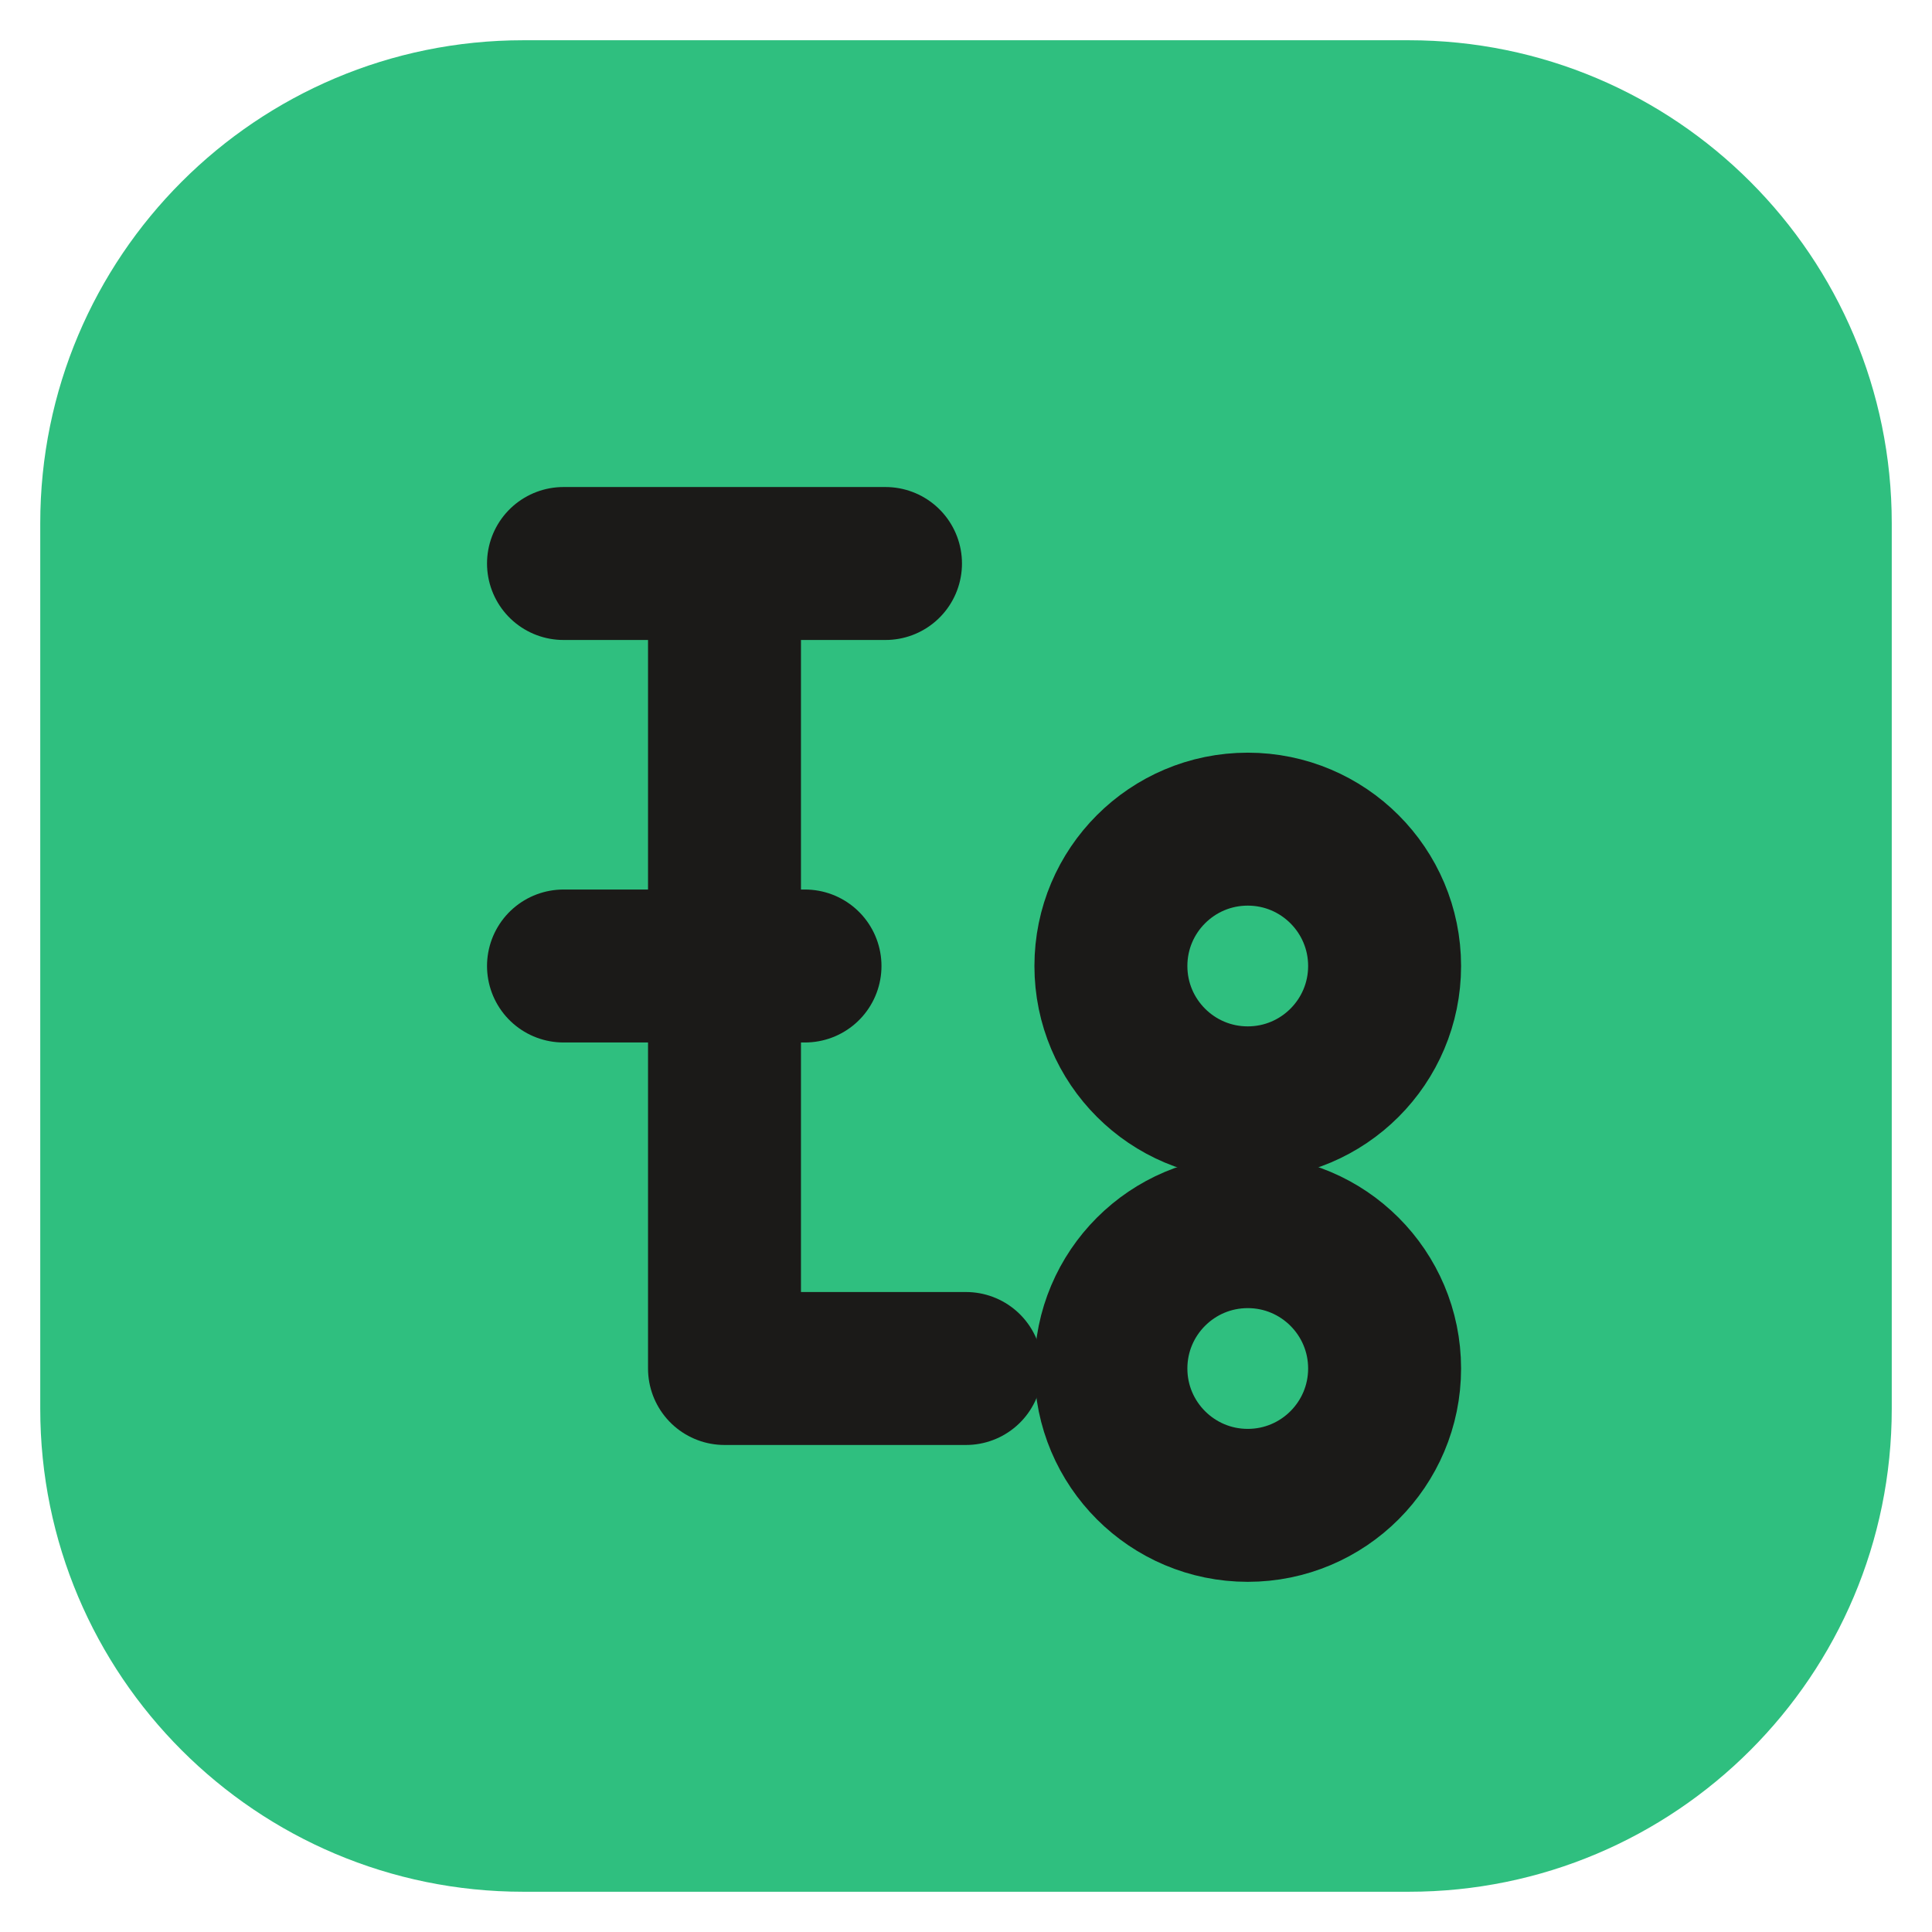
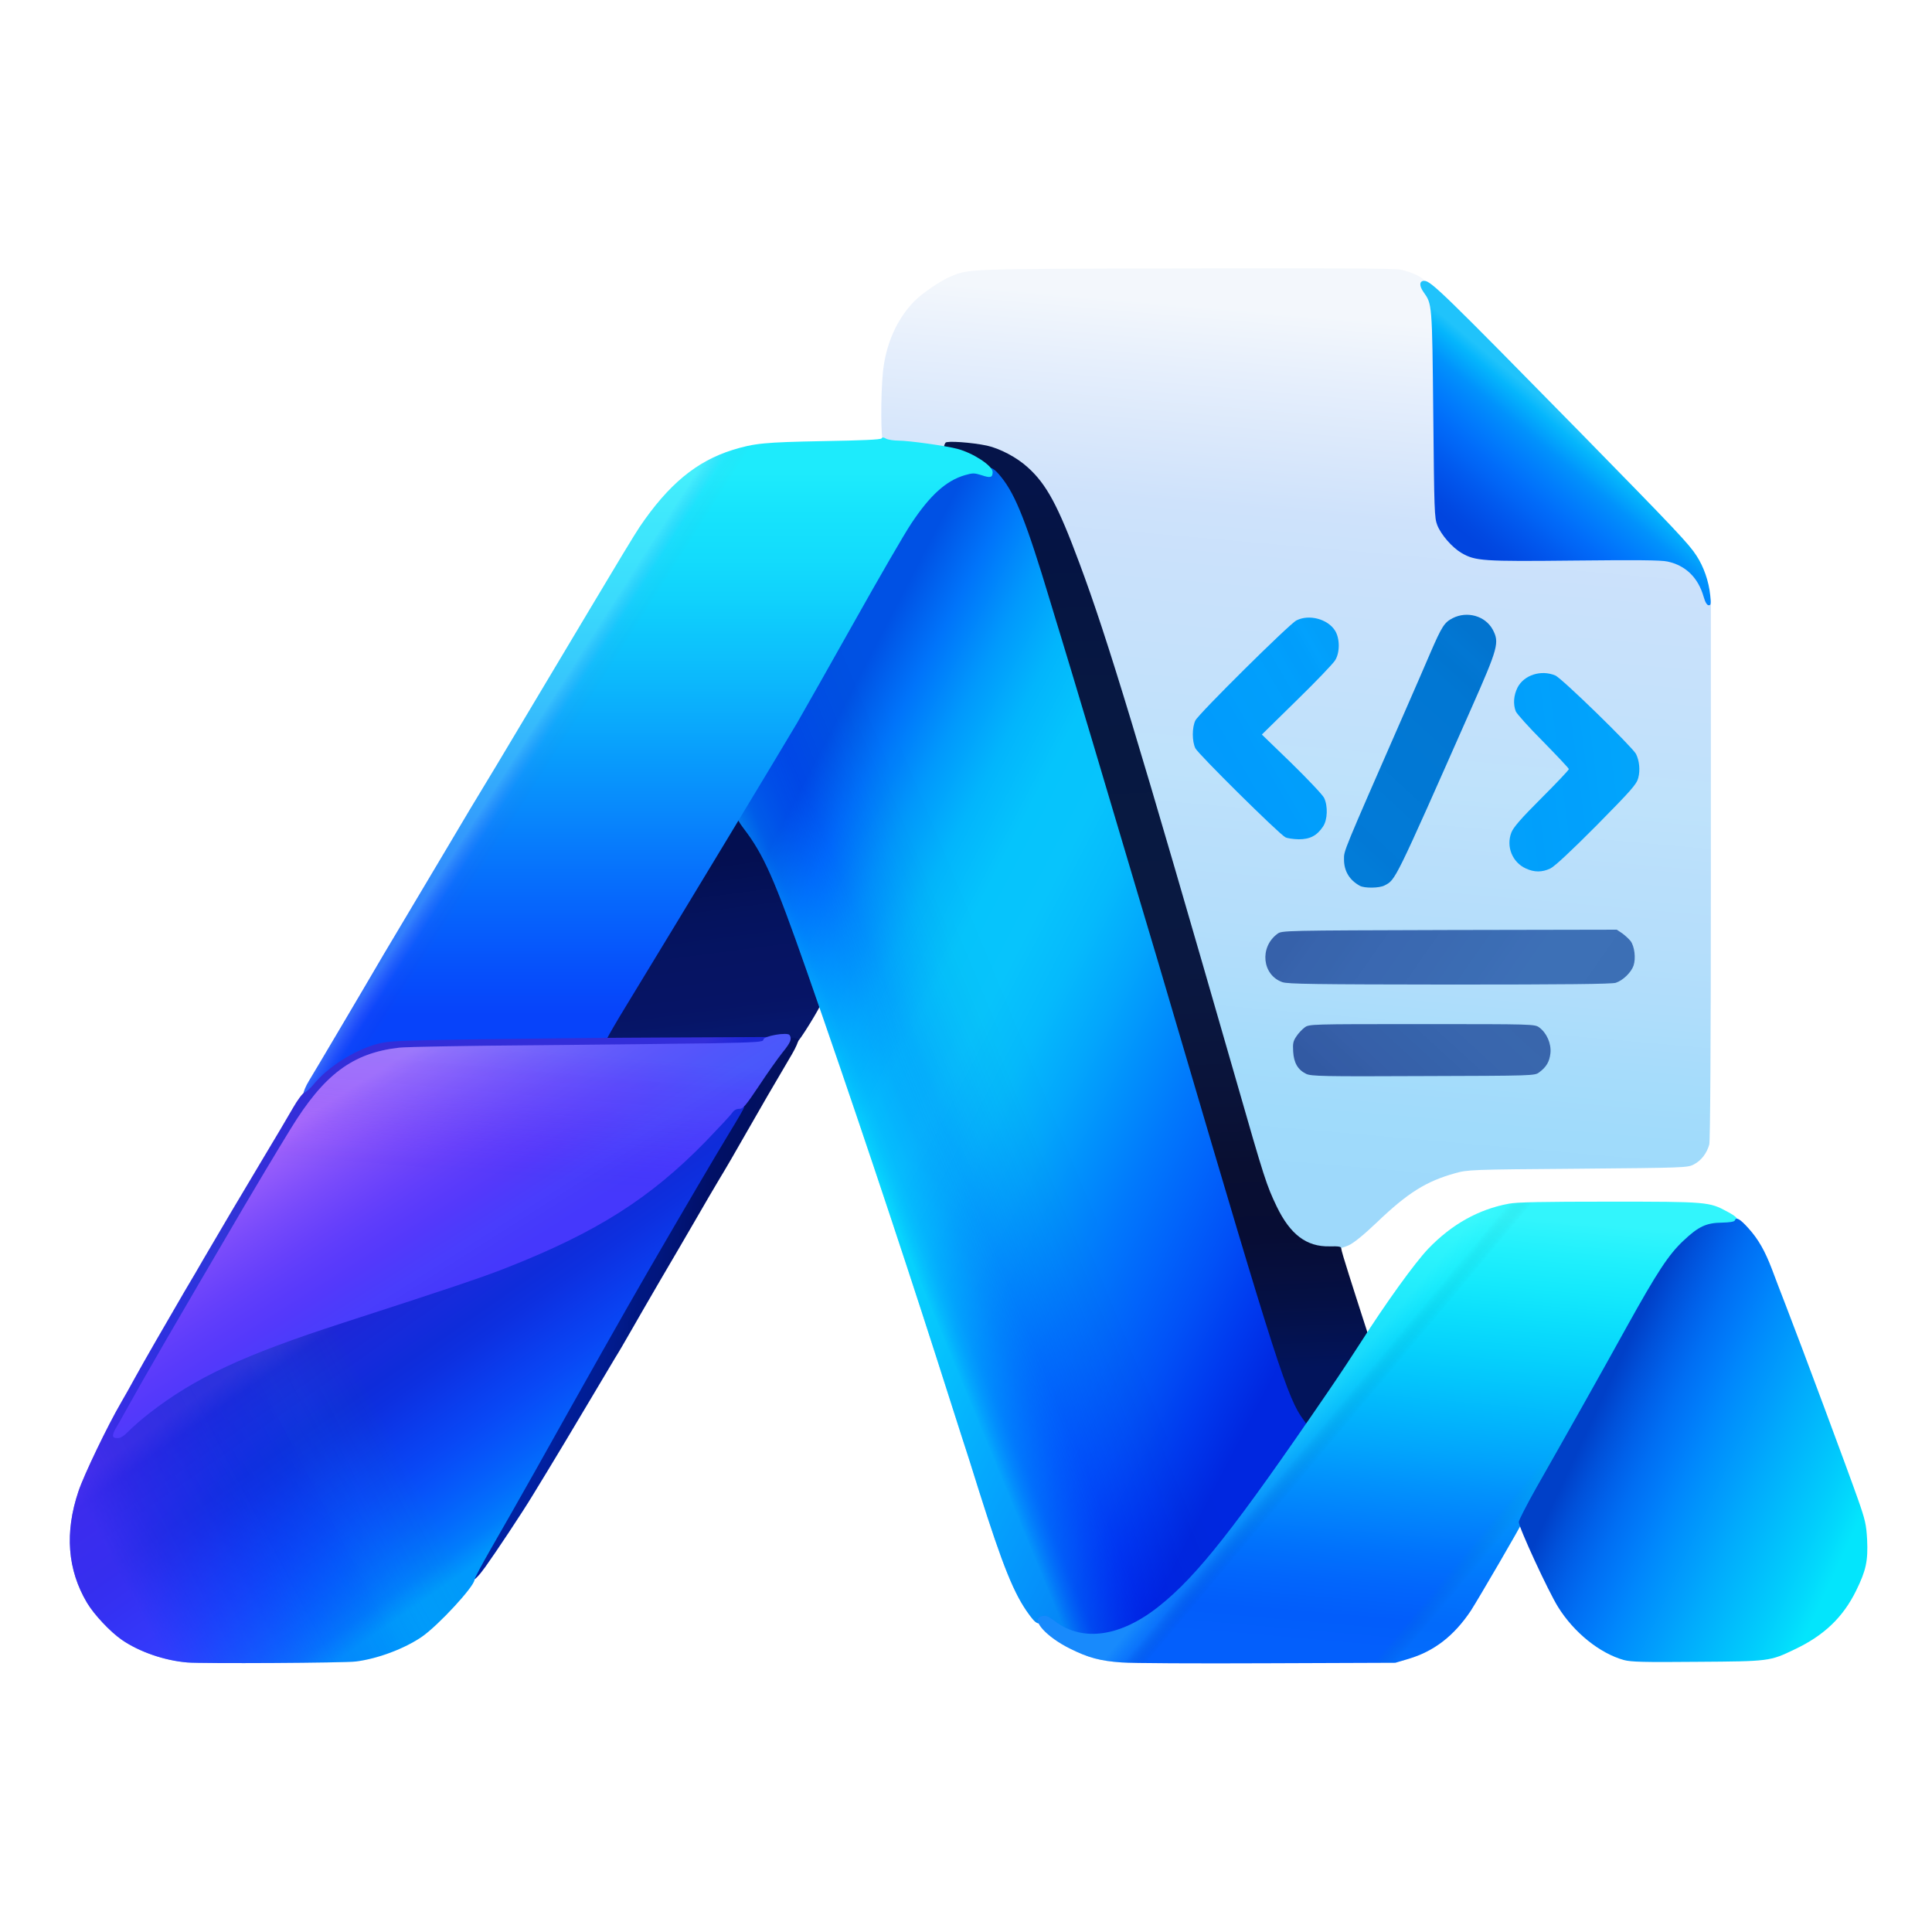
- <svg xmlns="http://www.w3.org/2000/svg" width="1024" height="1024" viewBox="0 0 24 24">
-   <rect x="0.5" y="0.5" width="23" height="23" rx="6" fill="#2fbf7f" />
-   <g fill="none" stroke="#1b1a18" stroke-width="1.9" stroke-linecap="round" stroke-linejoin="round">
-     <path d="M7 7h4M7 12h3M9 7v10h3" />
-     <circle cx="15.5" cy="12" r="1.7" />
-     <circle cx="15.5" cy="17" r="1.7" />
-   </g>
+ <svg xmlns="http://www.w3.org/2000/svg" viewBox="27 42 1197 1197" width="1024" height="1024">
+   <defs>
+     <linearGradient id="g0" gradientUnits="userSpaceOnUse" x1="884.7" y1="220.3" x2="834.5" y2="793.2">
+       <stop offset="0.036" stop-color="#f3f7fc" />
+       <stop offset="0.107" stop-color="#e6effc" />
+       <stop offset="0.179" stop-color="#dae8fb" />
+       <stop offset="0.250" stop-color="#cee2fb" />
+       <stop offset="0.321" stop-color="#c9e1fb" />
+       <stop offset="0.393" stop-color="#c6e1fb" />
+       <stop offset="0.464" stop-color="#c2e1fb" />
+       <stop offset="0.536" stop-color="#bee2fb" />
+       <stop offset="0.607" stop-color="#b9dffb" />
+       <stop offset="0.679" stop-color="#b5defb" />
+       <stop offset="0.750" stop-color="#afddfb" />
+       <stop offset="0.821" stop-color="#a6dcfb" />
+       <stop offset="0.893" stop-color="#a0dbfb" />
+       <stop offset="0.964" stop-color="#9ed9fb" />
+     </linearGradient>
+     <linearGradient id="g1" gradientUnits="userSpaceOnUse" x1="751.5" y1="320" x2="777.4" y2="913.8">
+       <stop offset="0.036" stop-color="#051449" />
+       <stop offset="0.107" stop-color="#051443" />
+       <stop offset="0.179" stop-color="#061642" />
+       <stop offset="0.250" stop-color="#071842" />
+       <stop offset="0.321" stop-color="#071841" />
+       <stop offset="0.393" stop-color="#081941" />
+       <stop offset="0.464" stop-color="#091941" />
+       <stop offset="0.536" stop-color="#0a1841" />
+       <stop offset="0.607" stop-color="#0a163e" />
+       <stop offset="0.679" stop-color="#0a1339" />
+       <stop offset="0.750" stop-color="#090f32" />
+       <stop offset="0.821" stop-color="#070d34" />
+       <stop offset="0.893" stop-color="#051044" />
+       <stop offset="0.964" stop-color="#02145b" />
+     </linearGradient>
+     <linearGradient id="g2" gradientUnits="userSpaceOnUse" x1="466.2" y1="562.3" x2="482.2" y2="683.9">
+       <stop offset="0.036" stop-color="#030f51" />
+       <stop offset="0.107" stop-color="#040f51" />
+       <stop offset="0.179" stop-color="#041054" />
+       <stop offset="0.250" stop-color="#041157" />
+       <stop offset="0.321" stop-color="#05125a" />
+       <stop offset="0.393" stop-color="#05135d" />
+       <stop offset="0.464" stop-color="#05135f" />
+       <stop offset="0.536" stop-color="#051461" />
+       <stop offset="0.607" stop-color="#061462" />
+       <stop offset="0.679" stop-color="#061463" />
+       <stop offset="0.750" stop-color="#061464" />
+       <stop offset="0.821" stop-color="#061465" />
+       <stop offset="0.893" stop-color="#061567" />
+       <stop offset="0.964" stop-color="#06176c" />
+     </linearGradient>
+     <linearGradient id="g3" gradientUnits="userSpaceOnUse" x1="375.8" y1="816.7" x2="485.6" y2="836.1">
+       <stop offset="0.036" stop-color="#0121a1" />
+       <stop offset="0.107" stop-color="#0120a0" />
+       <stop offset="0.179" stop-color="#011d97" />
+       <stop offset="0.250" stop-color="#001d96" />
+       <stop offset="0.321" stop-color="#011c91" />
+       <stop offset="0.393" stop-color="#011a8a" />
+       <stop offset="0.464" stop-color="#001781" />
+       <stop offset="0.536" stop-color="#01167e" />
+       <stop offset="0.607" stop-color="#011476" />
+       <stop offset="0.679" stop-color="#01116e" />
+       <stop offset="0.750" stop-color="#011066" />
+       <stop offset="0.821" stop-color="#011063" />
+       <stop offset="0.893" stop-color="#011061" />
+       <stop offset="0.964" stop-color="#031160" />
+     </linearGradient>
+     <linearGradient id="g4" gradientUnits="userSpaceOnUse" x1="464.9" y1="606.3" x2="874.3" y2="819.4">
+       <stop offset="0.036" stop-color="#0051e4" />
+       <stop offset="0.107" stop-color="#0074fa" />
+       <stop offset="0.179" stop-color="#0199fc" />
+       <stop offset="0.250" stop-color="#02b5fc" />
+       <stop offset="0.321" stop-color="#05c4fc" />
+       <stop offset="0.393" stop-color="#07c4fc" />
+       <stop offset="0.464" stop-color="#05bafc" />
+       <stop offset="0.536" stop-color="#03a7fc" />
+       <stop offset="0.607" stop-color="#0190fc" />
+       <stop offset="0.679" stop-color="#0179fc" />
+       <stop offset="0.750" stop-color="#0165fb" />
+       <stop offset="0.821" stop-color="#0151f7" />
+       <stop offset="0.893" stop-color="#003aef" />
+       <stop offset="0.964" stop-color="#0027e0" />
+     </linearGradient>
+     <linearGradient id="o4" gradientUnits="userSpaceOnUse" x1="772" y1="661.8" x2="553.1" y2="752.5">
+       <stop offset="0.036" stop-color="#ff0000" stop-opacity="0.001" />
+       <stop offset="0.107" stop-color="#ffff00" stop-opacity="0.001" />
+       <stop offset="0.179" stop-color="#ffff00" stop-opacity="0.001" />
+       <stop offset="0.250" stop-color="#00ff00" stop-opacity="0.001" />
+       <stop offset="0.321" stop-color="#000000" stop-opacity="0.001" />
+       <stop offset="0.393" stop-color="#000000" stop-opacity="0.001" />
+       <stop offset="0.464" stop-color="#000000" stop-opacity="0.001" />
+       <stop offset="0.536" stop-color="#000000" stop-opacity="0.007" />
+       <stop offset="0.607" stop-color="#0000bb" stop-opacity="0.031" />
+       <stop offset="0.679" stop-color="#0000e7" stop-opacity="0.069" />
+       <stop offset="0.750" stop-color="#0000f9" stop-opacity="0.114" />
+       <stop offset="0.821" stop-color="#003dff" stop-opacity="0.158" />
+       <stop offset="0.893" stop-color="#008bff" stop-opacity="0.186" />
+       <stop offset="0.964" stop-color="#0af9ff" stop-opacity="0.369" />
+     </linearGradient>
+     <linearGradient id="g5" gradientUnits="userSpaceOnUse" x1="426.9" y1="322" x2="426.9" y2="684">
+       <stop offset="0.036" stop-color="#1debfc" />
+       <stop offset="0.107" stop-color="#16e3fc" />
+       <stop offset="0.179" stop-color="#13dcfc" />
+       <stop offset="0.250" stop-color="#10d2fc" />
+       <stop offset="0.321" stop-color="#0dc5fc" />
+       <stop offset="0.393" stop-color="#0cb8fc" />
+       <stop offset="0.464" stop-color="#0aa9fc" />
+       <stop offset="0.536" stop-color="#0899fc" />
+       <stop offset="0.607" stop-color="#088afc" />
+       <stop offset="0.679" stop-color="#077afc" />
+       <stop offset="0.750" stop-color="#066bfc" />
+       <stop offset="0.821" stop-color="#065dfc" />
+       <stop offset="0.893" stop-color="#064ffb" />
+       <stop offset="0.964" stop-color="#0743fa" />
+     </linearGradient>
+     <linearGradient id="o5" gradientUnits="userSpaceOnUse" x1="368.4" y1="466.4" x2="485.9" y2="541.2">
+       <stop offset="0.036" stop-color="#d7f9fc" stop-opacity="0.216" />
+       <stop offset="0.107" stop-color="#ff8efe" stop-opacity="0.027" />
+       <stop offset="0.179" stop-color="#ff0000" stop-opacity="0.001" />
+       <stop offset="0.250" stop-color="#ff0000" stop-opacity="0.001" />
+       <stop offset="0.321" stop-color="#000000" stop-opacity="0.001" />
+       <stop offset="0.393" stop-color="#000000" stop-opacity="0.001" />
+       <stop offset="0.464" stop-color="#000000" stop-opacity="0.001" />
+       <stop offset="0.536" stop-color="#000000" stop-opacity="0.001" />
+       <stop offset="0.607" stop-color="#000000" stop-opacity="0.001" />
+       <stop offset="0.679" stop-color="#000000" stop-opacity="0.001" />
+       <stop offset="0.750" stop-color="#000000" stop-opacity="0.001" />
+       <stop offset="0.821" stop-color="#00ff00" stop-opacity="0.001" />
+       <stop offset="0.893" stop-color="#00ff00" stop-opacity="0.001" />
+       <stop offset="0.964" stop-color="#00ff00" stop-opacity="0.001" />
+     </linearGradient>
+     <linearGradient id="g6" gradientUnits="userSpaceOnUse" x1="191.8" y1="868.9" x2="305.5" y2="1031.2">
+       <stop offset="0.036" stop-color="#332ed9" />
+       <stop offset="0.107" stop-color="#1d26d7" />
+       <stop offset="0.179" stop-color="#1929d9" />
+       <stop offset="0.250" stop-color="#152bdb" />
+       <stop offset="0.321" stop-color="#0f2cda" />
+       <stop offset="0.393" stop-color="#0d30e0" />
+       <stop offset="0.464" stop-color="#0c37e8" />
+       <stop offset="0.536" stop-color="#0a3fef" />
+       <stop offset="0.607" stop-color="#0947f5" />
+       <stop offset="0.679" stop-color="#0752f9" />
+       <stop offset="0.750" stop-color="#055efb" />
+       <stop offset="0.821" stop-color="#036cfc" />
+       <stop offset="0.893" stop-color="#017dfc" />
+       <stop offset="0.964" stop-color="#0099fc" />
+     </linearGradient>
+     <linearGradient id="o6" gradientUnits="userSpaceOnUse" x1="479.3" y1="823.6" x2="88.4" y2="1027.1">
+       <stop offset="0.036" stop-color="#000000" stop-opacity="0.001" />
+       <stop offset="0.107" stop-color="#000000" stop-opacity="0.001" />
+       <stop offset="0.179" stop-color="#000000" stop-opacity="0.001" />
+       <stop offset="0.250" stop-color="#000000" stop-opacity="0.001" />
+       <stop offset="0.321" stop-color="#000000" stop-opacity="0.001" />
+       <stop offset="0.393" stop-color="#000000" stop-opacity="0.001" />
+       <stop offset="0.464" stop-color="#000000" stop-opacity="0.001" />
+       <stop offset="0.536" stop-color="#00ff00" stop-opacity="0.001" />
+       <stop offset="0.607" stop-color="#00c4db" stop-opacity="0.041" />
+       <stop offset="0.679" stop-color="#005af4" stop-opacity="0.119" />
+       <stop offset="0.750" stop-color="#153efc" stop-opacity="0.182" />
+       <stop offset="0.821" stop-color="#3330ff" stop-opacity="0.261" />
+       <stop offset="0.893" stop-color="#4a2bff" stop-opacity="0.351" />
+       <stop offset="0.964" stop-color="#5530ff" stop-opacity="0.549" />
+     </linearGradient>
+     <linearGradient id="g7" gradientUnits="userSpaceOnUse" x1="923" y1="781.5" x2="897" y2="1078.6">
+       <stop offset="0.036" stop-color="#32f5fc" />
+       <stop offset="0.107" stop-color="#20f0fc" />
+       <stop offset="0.179" stop-color="#14e9fc" />
+       <stop offset="0.250" stop-color="#0bdefc" />
+       <stop offset="0.321" stop-color="#06d2fc" />
+       <stop offset="0.393" stop-color="#03c4fc" />
+       <stop offset="0.464" stop-color="#02b5fc" />
+       <stop offset="0.536" stop-color="#02a5fc" />
+       <stop offset="0.607" stop-color="#0293fc" />
+       <stop offset="0.679" stop-color="#0283fc" />
+       <stop offset="0.750" stop-color="#0173fc" />
+       <stop offset="0.821" stop-color="#0266fc" />
+       <stop offset="0.893" stop-color="#025dfb" />
+       <stop offset="0.964" stop-color="#035ffc" />
+     </linearGradient>
+     <linearGradient id="o7" gradientUnits="userSpaceOnUse" x1="854.6" y1="890.2" x2="970.3" y2="987.3">
+       <stop offset="0.036" stop-color="#51fffc" stop-opacity="0.270" />
+       <stop offset="0.107" stop-color="#3ffffc" stop-opacity="0.126" />
+       <stop offset="0.179" stop-color="#000000" stop-opacity="0.001" />
+       <stop offset="0.250" stop-color="#000000" stop-opacity="0.001" />
+       <stop offset="0.321" stop-color="#000000" stop-opacity="0.001" />
+       <stop offset="0.393" stop-color="#000000" stop-opacity="0.001" />
+       <stop offset="0.464" stop-color="#000000" stop-opacity="0.001" />
+       <stop offset="0.536" stop-color="#000000" stop-opacity="0.001" />
+       <stop offset="0.607" stop-color="#000000" stop-opacity="0.001" />
+       <stop offset="0.679" stop-color="#000000" stop-opacity="0.001" />
+       <stop offset="0.750" stop-color="#000000" stop-opacity="0.001" />
+       <stop offset="0.821" stop-color="#00ff00" stop-opacity="0.001" />
+       <stop offset="0.893" stop-color="#00ff00" stop-opacity="0.001" />
+       <stop offset="0.964" stop-color="#00ffff" stop-opacity="0.083" />
+     </linearGradient>
+     <linearGradient id="g8" gradientUnits="userSpaceOnUse" x1="257.6" y1="701.3" x2="339.5" y2="830">
+       <stop offset="0.036" stop-color="#a869fb" />
+       <stop offset="0.107" stop-color="#985efb" />
+       <stop offset="0.179" stop-color="#8d57fb" />
+       <stop offset="0.250" stop-color="#8250fb" />
+       <stop offset="0.321" stop-color="#784afb" />
+       <stop offset="0.393" stop-color="#6f45fb" />
+       <stop offset="0.464" stop-color="#6740fb" />
+       <stop offset="0.536" stop-color="#5f3dfb" />
+       <stop offset="0.607" stop-color="#593afb" />
+       <stop offset="0.679" stop-color="#5339fb" />
+       <stop offset="0.750" stop-color="#4d3bfb" />
+       <stop offset="0.821" stop-color="#493dfc" />
+       <stop offset="0.893" stop-color="#463afb" />
+       <stop offset="0.964" stop-color="#4538fc" />
+     </linearGradient>
+     <linearGradient id="o8" gradientUnits="userSpaceOnUse" x1="311.3" y1="678.9" x2="290.5" y2="916.9">
+       <stop offset="0.036" stop-color="#53f7f8" stop-opacity="0.146" />
+       <stop offset="0.107" stop-color="#66a7fa" stop-opacity="0.152" />
+       <stop offset="0.179" stop-color="#6e83fa" stop-opacity="0.145" />
+       <stop offset="0.250" stop-color="#6f6dfb" stop-opacity="0.092" />
+       <stop offset="0.321" stop-color="#8447f9" stop-opacity="0.015" />
+       <stop offset="0.393" stop-color="#000000" stop-opacity="0.001" />
+       <stop offset="0.464" stop-color="#000000" stop-opacity="0.001" />
+       <stop offset="0.536" stop-color="#000000" stop-opacity="0.001" />
+       <stop offset="0.607" stop-color="#000000" stop-opacity="0.001" />
+       <stop offset="0.679" stop-color="#000000" stop-opacity="0.001" />
+       <stop offset="0.750" stop-color="#000000" stop-opacity="0.001" />
+       <stop offset="0.821" stop-color="#000000" stop-opacity="0.001" />
+       <stop offset="0.893" stop-color="#000000" stop-opacity="0.001" />
+       <stop offset="0.964" stop-color="#ff0000" stop-opacity="0.001" />
+     </linearGradient>
+     <linearGradient id="g9" gradientUnits="userSpaceOnUse" x1="1005.5" y1="921.9" x2="1178.1" y2="1002.4">
+       <stop offset="0.036" stop-color="#0040c8" />
+       <stop offset="0.107" stop-color="#0051da" />
+       <stop offset="0.179" stop-color="#0060e9" />
+       <stop offset="0.250" stop-color="#006ef3" />
+       <stop offset="0.321" stop-color="#007af9" />
+       <stop offset="0.393" stop-color="#0087fc" />
+       <stop offset="0.464" stop-color="#0093fc" />
+       <stop offset="0.536" stop-color="#019efc" />
+       <stop offset="0.607" stop-color="#01aafc" />
+       <stop offset="0.679" stop-color="#01b5fc" />
+       <stop offset="0.750" stop-color="#01c0fc" />
+       <stop offset="0.821" stop-color="#01cbfc" />
+       <stop offset="0.893" stop-color="#02d7fc" />
+       <stop offset="0.964" stop-color="#03e5fc" />
+     </linearGradient>
+     <linearGradient id="g10" gradientUnits="userSpaceOnUse" x1="998.9" y1="298.3" x2="933" y2="376.8">
+       <stop offset="0.036" stop-color="#20c3fb" />
+       <stop offset="0.107" stop-color="#05b6fc" />
+       <stop offset="0.179" stop-color="#02a4fc" />
+       <stop offset="0.250" stop-color="#0192fc" />
+       <stop offset="0.321" stop-color="#0187fc" />
+       <stop offset="0.393" stop-color="#017dfc" />
+       <stop offset="0.464" stop-color="#0174fb" />
+       <stop offset="0.536" stop-color="#016bf9" />
+       <stop offset="0.607" stop-color="#0164f5" />
+       <stop offset="0.679" stop-color="#015cf0" />
+       <stop offset="0.750" stop-color="#0155ec" />
+       <stop offset="0.821" stop-color="#014fe7" />
+       <stop offset="0.893" stop-color="#0149e2" />
+       <stop offset="0.964" stop-color="#0145df" />
+     </linearGradient>
+     <linearGradient id="g11" gradientUnits="userSpaceOnUse" x1="850.3" y1="582.3" x2="999.2" y2="686.5">
+       <stop offset="0.036" stop-color="#3661aa" />
+       <stop offset="0.107" stop-color="#3864ad" />
+       <stop offset="0.179" stop-color="#3865ad" />
+       <stop offset="0.250" stop-color="#3967b0" />
+       <stop offset="0.321" stop-color="#3a68b1" />
+       <stop offset="0.393" stop-color="#3a69b1" />
+       <stop offset="0.464" stop-color="#3b6ab2" />
+       <stop offset="0.536" stop-color="#3b6cb3" />
+       <stop offset="0.607" stop-color="#3b6db4" />
+       <stop offset="0.679" stop-color="#3d6eb6" />
+       <stop offset="0.750" stop-color="#3d70b6" />
+       <stop offset="0.821" stop-color="#3d70b6" />
+       <stop offset="0.893" stop-color="#3d70b6" />
+       <stop offset="0.964" stop-color="#3c6fb5" />
+     </linearGradient>
+     <linearGradient id="g12" gradientUnits="userSpaceOnUse" x1="961.2" y1="446.7" x2="851" y2="567">
+       <stop offset="0.036" stop-color="#0274cf" />
+       <stop offset="0.107" stop-color="#0277d3" />
+       <stop offset="0.179" stop-color="#0175d0" />
+       <stop offset="0.250" stop-color="#0177d3" />
+       <stop offset="0.321" stop-color="#0177d3" />
+       <stop offset="0.393" stop-color="#0277d3" />
+       <stop offset="0.464" stop-color="#0278d3" />
+       <stop offset="0.536" stop-color="#0178d4" />
+       <stop offset="0.607" stop-color="#0178d4" />
+       <stop offset="0.679" stop-color="#0279d5" />
+       <stop offset="0.750" stop-color="#027ad6" />
+       <stop offset="0.821" stop-color="#027ad7" />
+       <stop offset="0.893" stop-color="#0279d6" />
+       <stop offset="0.964" stop-color="#027cd8" />
+     </linearGradient>
+     <linearGradient id="g13" gradientUnits="userSpaceOnUse" x1="864.5" y1="462.7" x2="777.9" y2="512.7">
+       <stop offset="0.036" stop-color="#029ffa" />
+       <stop offset="0.107" stop-color="#02a1fd" />
+       <stop offset="0.179" stop-color="#019efb" />
+       <stop offset="0.250" stop-color="#019dfb" />
+       <stop offset="0.321" stop-color="#019ffc" />
+       <stop offset="0.393" stop-color="#019efb" />
+       <stop offset="0.464" stop-color="#019ffc" />
+       <stop offset="0.536" stop-color="#019efc" />
+       <stop offset="0.607" stop-color="#019efb" />
+       <stop offset="0.679" stop-color="#019efc" />
+       <stop offset="0.750" stop-color="#019cfc" />
+       <stop offset="0.821" stop-color="#019cfc" />
+       <stop offset="0.893" stop-color="#019bfc" />
+       <stop offset="0.964" stop-color="#029bfc" />
+     </linearGradient>
+     <linearGradient id="g14" gradientUnits="userSpaceOnUse" x1="1036.7" y1="514.8" x2="961.8" y2="524.7">
+       <stop offset="0.036" stop-color="#02a4fb" />
+       <stop offset="0.107" stop-color="#01a4fc" />
+       <stop offset="0.179" stop-color="#01a3fc" />
+       <stop offset="0.250" stop-color="#01a3fc" />
+       <stop offset="0.321" stop-color="#01a2fc" />
+       <stop offset="0.393" stop-color="#01a1fc" />
+       <stop offset="0.464" stop-color="#01a0fc" />
+       <stop offset="0.536" stop-color="#01a0fc" />
+       <stop offset="0.607" stop-color="#01a1fc" />
+       <stop offset="0.679" stop-color="#01a0fc" />
+       <stop offset="0.750" stop-color="#01a0fb" />
+       <stop offset="0.821" stop-color="#019ffb" />
+       <stop offset="0.893" stop-color="#01a0fb" />
+       <stop offset="0.964" stop-color="#02a0fb" />
+     </linearGradient>
+     <linearGradient id="g15" gradientUnits="userSpaceOnUse" x1="943.9" y1="652.1" x2="870.6" y2="732.1">
+       <stop offset="0.036" stop-color="#3966ac" />
+       <stop offset="0.107" stop-color="#3967ad" />
+       <stop offset="0.179" stop-color="#3966ad" />
+       <stop offset="0.250" stop-color="#3966ad" />
+       <stop offset="0.321" stop-color="#3865ad" />
+       <stop offset="0.393" stop-color="#3764ac" />
+       <stop offset="0.464" stop-color="#3663ab" />
+       <stop offset="0.536" stop-color="#3662aa" />
+       <stop offset="0.607" stop-color="#3661a9" />
+       <stop offset="0.679" stop-color="#3660a9" />
+       <stop offset="0.750" stop-color="#365fa8" />
+       <stop offset="0.821" stop-color="#345da5" />
+       <stop offset="0.893" stop-color="#345ca6" />
+       <stop offset="0.964" stop-color="#325aa3" />
+     </linearGradient>
+   </defs>
+   <path fill="url(#g0)" fill-rule="evenodd" d="M841.7 816C830.8 813.2 822.9 805.7 816 791.5C809.7 778.3 808.5 774.8 791 713.7C730 501.8 711.2 439.6 693.8 393C680.5 357.2 673.4 344 661.7 333.5C655.3 327.6 644.9 322 637 320.2C634.5 319.6 628.7 318.8 624.1 318.4C617.1 317.8 615.5 317.9 614.6 319.3C613.5 320.7 612.2 320.6 600.5 318.9C593.3 317.9 584.8 317 581.4 317C578.1 317 574.9 316.5 574.2 315.8C572.7 314.3 572.6 287.2 574 272.9C575.7 255.4 582.6 239.7 593.6 228.5C598.2 223.8 609.7 216 615.5 213.5C627.7 208.5 623.2 208.6 761 208.3C848 208.1 891 208.3 894.5 209C902.3 210.6 910.2 214.6 909.8 216.8C909.7 217.8 910.3 219.9 911.3 221.4C916.3 229 916.3 228.3 917 296.5C917.6 356.8 917.7 360.8 919.5 365.4C921.9 371.4 928.7 379.2 934.5 382.6C943 387.5 947.3 387.8 1004.2 387.3C1061.2 386.7 1064.3 386.9 1072.3 392C1077.9 395.5 1081.3 400.5 1084.5 409.6L1087 416.5 L1087 582C1087 689.9 1086.6 748.8 1086 751.1C1084.5 756.5 1081 761.1 1076.5 763.4C1072.6 765.5 1070.9 765.5 1004.5 766.1C938 766.6 936.3 766.7 928.5 768.9C910.6 773.9 899.2 781 880 799.4C871.9 807.1 865.8 812.1 862.5 813.6C856.7 816.2 847.2 817.3 841.7 816ZM975.7 705.9C980 704.3 983.9 700 985.1 695.7C986 692.4 985.8 691.2 983.8 687.2C982.5 684.7 980.2 681.7 978.7 680.6C975.9 678.5 974.8 678.5 908 678.5C840.7 678.5 840.1 678.5 837.3 680.6C835.8 681.7 833.4 684.2 832.2 686.1C827.9 692.3 830.9 701.7 838.2 705.3C841.1 706.8 848.7 707 907.2 707C951.2 707 973.8 706.6 975.7 705.9ZM1026.1 648.9C1028 648.2 1031 646.4 1032.7 644.7C1038.7 639.1 1039.3 631.9 1034.3 625.9C1029 619.6 1035.6 620 926.1 620C857.9 620 825.2 620.3 823.3 621.1C816.7 623.6 812.2 631 813.4 637.4C814.3 641.9 818.8 646.8 823.5 648.5C826.8 649.7 843.8 649.9 925.1 650C995.3 650 1023.7 649.7 1026.1 648.9ZM882.8 588.6C889.7 585 889.5 585.4 936.2 479.5C944.5 460.8 951.4 443.9 951.7 442C952.7 434.4 944.2 425.1 936.2 425C931.9 425 925.7 428.2 923.2 431.7C922.1 433.3 918.5 440.8 915.2 448.5C911.9 456.2 905.1 471.9 900 483.5C862.1 570.2 862 570.4 862 574.8C862 585 874.2 593.1 882.8 588.6ZM985.5 578.1C988.1 576.9 998.3 567.4 1014.1 551.4C1041.1 524.2 1042.1 522.8 1039.9 514.5C1039 511.1 1035.1 506.8 1015.2 486.9C990.3 462.1 987.5 460 980.8 461.4C975.4 462.5 970.9 466 968.8 470.8C965.2 478.8 966 480.3 985.1 499.5C994.9 509.4 1002 517.4 1002 518.5C1002 519.6 994.7 527.7 984.5 537.9C966.2 556.4 963.3 560.5 964.6 566.4C965.5 571 969.7 576 974.4 578.1C979.5 580.4 980.5 580.4 985.5 578.1ZM839.1 557.7C846.4 552.8 848.8 545.5 845.4 538.4C844.5 536.5 835.5 526.9 825.4 517.1C812.7 504.8 807 498.6 807 497.1C807 495.6 813.6 488.5 828.5 473.8C840.3 462.2 851 451.2 852.1 449.3C853.4 447.3 854.2 444.3 854.2 441.9C854 430.9 840.5 423.3 831.2 429C829.4 430.1 814.6 444.2 798.5 460.3C766.7 491.9 766.8 491.7 768.4 500.7C769 504 772.5 507.9 795.3 530.4C809.7 544.6 822.9 557.1 824.5 558.1C828.6 560.7 834.9 560.5 839.1 557.7Z" />
+   <path fill="url(#g1)" fill-rule="evenodd" d="M832.6 923.7C828.6 918.4 821.7 902.8 816.7 887.5C806.7 856.8 792.6 810.2 755.5 684C748 658.4 736.7 620.2 730.3 599C724 577.8 711.2 534.9 701.9 503.5C692.5 472.1 683.8 443.1 682.5 439C681.2 434.9 678.1 424.5 675.5 416C661.6 369.7 655.5 353.6 647.5 342.4C640.7 333 626.2 323.3 615.8 321.5C612 320.8 611 319.1 612.8 316.3C613.6 315 629.1 316.1 638.5 318.1C646.6 319.9 657 325.4 663.7 331.5C675.4 342 682.5 355.2 695.8 391C713.2 437.6 732 499.8 793 711.7C810.5 772.8 811.7 776.3 818 789.5C826.4 806.9 836.5 814.5 850.7 814.2C856.7 814.1 858 814.3 858 815.6C858 816.4 860.1 823.5 862.6 831.3C865.1 839.1 868.9 851.2 871.2 858.2L875.3 870.9 L870.9 877.7C858.3 897.4 837.5 927 836.4 927C835.7 927 834 925.5 832.6 923.7Z" />
+   <path fill="url(#g2)" fill-rule="evenodd" d="M517.5 687.3C516.4 687 515 686.4 514.5 685.9C513.9 685.5 508 685.5 501.5 686C494.9 686.5 469.6 687 445.2 687L401 687 L401 684.9C401 683.7 410.6 666.9 422.3 647.6C434.1 628.3 452.4 598.2 463 580.6C473.7 563.1 483 548.5 483.8 548.2C487 547 500.6 567.9 508 585.5C514.4 600.7 536 660.4 536 663C536 665 521.8 688 520.6 687.9C520 687.8 518.6 687.5 517.5 687.3Z" />
+   <path fill="url(#g3)" fill-rule="evenodd" d="M318 1019.9C318 1019.3 322.9 1010.4 328.8 1000.2C334.8 989.9 347.2 968 356.5 951.5C446.1 791.4 490.4 716.5 510.1 691.8C514.4 686.3 516 685 518.3 685C519.8 685 521.3 685.6 521.6 686.3C521.8 687 520.1 691 517.7 695.1C505.9 715.1 498.4 728 489 744.5C483.4 754.4 476.2 766.8 473 772C469.9 777.2 463 788.9 457.8 798C452.5 807.1 442.7 824 435.9 835.5C429.2 847 421 861.2 417.7 867C414.4 872.8 410.1 880.2 408 883.5C406 886.8 400.4 896.2 395.5 904.5C387.5 918.1 368 950.6 357 968.5C350.4 979.4 334.3 1003.6 327.7 1012.8C323.9 1018.1 321.1 1021 319.9 1021C318.8 1021 318 1020.5 318 1019.9Z" />
+   <path fill="url(#g4)" fill-rule="evenodd" d="M695.9 1056C689.8 1054.9 682.8 1051.8 678 1048C674.5 1045.2 674 1045.1 672.6 1046.6C670.3 1048.8 668.7 1047.9 664.6 1042.3C655.3 1029.7 648.4 1012.6 633.5 965.5C629.4 952.3 624.7 937.5 623 932.5C621.4 927.5 614.2 905 607 882.5C583.6 809.6 554.1 721.5 526.8 643.5C506.9 586.7 500.2 571.5 487.7 555.2C484.9 551.6 483.1 548.2 483.4 547.4C483.7 546.6 489.9 536.2 497.1 524.2C516.2 492.9 524 479.3 554.7 424.5C585 370.4 593.9 356.2 603.5 346.6C614.3 335.8 626.7 331.3 637.2 334.3C639.4 334.9 640 334.7 640 333.5C640 330.4 643.1 332.2 647.5 337.8C656.3 348.8 663.1 366.1 677.5 414C680.1 422.5 683.2 432.9 684.5 437C685.8 441.1 694.5 470.1 703.9 501.5C713.2 532.9 726 575.8 732.3 597C738.7 618.2 750 656.4 757.5 682C817.7 886.6 824.9 909 834.7 921.8C836.9 924.7 837.2 925.7 836.3 927.9C834.1 933.7 792.4 990.9 777.2 1009C762.5 1026.6 746.8 1041 734.8 1047.8C723.2 1054.5 706.6 1058 695.9 1056Z" />
+   <path fill="url(#o4)" fill-rule="evenodd" d="M695.9 1056C689.8 1054.9 682.8 1051.8 678 1048C674.5 1045.2 674 1045.1 672.6 1046.6C670.3 1048.8 668.7 1047.9 664.6 1042.3C655.3 1029.7 648.4 1012.6 633.5 965.5C629.4 952.3 624.7 937.5 623 932.5C621.4 927.5 614.2 905 607 882.5C583.6 809.6 554.1 721.5 526.8 643.5C506.9 586.7 500.2 571.5 487.7 555.2C484.9 551.6 483.1 548.2 483.4 547.4C483.7 546.6 489.9 536.2 497.1 524.2C516.2 492.9 524 479.3 554.7 424.5C585 370.4 593.9 356.2 603.5 346.6C614.3 335.8 626.7 331.3 637.2 334.3C639.4 334.9 640 334.7 640 333.5C640 330.4 643.1 332.2 647.5 337.8C656.3 348.8 663.1 366.1 677.5 414C680.1 422.5 683.2 432.9 684.5 437C685.8 441.1 694.5 470.1 703.9 501.5C713.2 532.9 726 575.8 732.3 597C738.7 618.2 750 656.4 757.5 682C817.7 886.6 824.9 909 834.7 921.8C836.9 924.7 837.2 925.7 836.3 927.9C834.1 933.7 792.4 990.9 777.2 1009C762.5 1026.6 746.8 1041 734.8 1047.8C723.2 1054.5 706.6 1058 695.9 1056Z" />
+   <path fill="url(#g5)" fill-rule="evenodd" d="M215 719.7C215 718.4 216.5 714.8 218.4 711.7C222.2 705.5 251.3 656.3 264.6 633.5C269.2 625.8 275.3 615.5 278.3 610.5C281.3 605.5 292.5 586.6 303.3 568.5C314 550.4 324.4 533 326.3 530C328.2 527 338 510.6 348.2 493.5C358.4 476.4 378.5 442.7 393 418.5C407.4 394.3 421 371.8 423.3 368.5C441.1 342.2 458.5 327.8 480.8 320.8C494.4 316.6 500.5 316 537 315.3C561.1 314.9 572.7 314.4 573.2 313.6C573.7 312.8 574.5 312.9 576 313.8C577.1 314.4 580.6 315 583.7 315C590.2 315 613.6 318.3 620.2 320.1C630 322.7 642 330.6 642 334.4C642 337.9 640.7 338.3 635.1 336.4C630.6 335 629.7 335 624.8 336.4C613.2 339.8 603.3 348.7 591.5 366.5C587.4 372.6 571.8 399.6 556.7 426.5C541.6 453.4 525.4 482 520.8 490C510.9 506.8 450.1 607.5 415.9 663.6C408.8 675.2 403 685.2 403 685.8C403 686.7 397.3 687 382.2 687.1C370.8 687.1 341 687.5 316 688C274.3 688.7 269.8 688.9 262.7 690.8C247.8 694.9 230.9 705.9 222 717.4C218.1 722.4 215 723.4 215 719.7Z" />
+   <path fill="url(#o5)" fill-rule="evenodd" d="M215 719.7C215 718.4 216.5 714.8 218.4 711.7C222.2 705.5 251.3 656.3 264.6 633.5C269.2 625.8 275.3 615.5 278.3 610.5C281.3 605.5 292.5 586.6 303.3 568.5C314 550.4 324.4 533 326.3 530C328.2 527 338 510.6 348.2 493.5C358.4 476.4 378.5 442.7 393 418.5C407.4 394.3 421 371.8 423.3 368.5C441.1 342.2 458.5 327.8 480.8 320.8C494.4 316.6 500.5 316 537 315.3C561.1 314.9 572.7 314.4 573.2 313.6C573.7 312.8 574.5 312.9 576 313.8C577.1 314.4 580.6 315 583.7 315C590.2 315 613.6 318.3 620.2 320.1C630 322.7 642 330.6 642 334.4C642 337.9 640.7 338.3 635.1 336.4C630.6 335 629.7 335 624.8 336.4C613.2 339.8 603.3 348.7 591.5 366.5C587.4 372.6 571.8 399.6 556.7 426.5C541.6 453.4 525.4 482 520.8 490C510.9 506.8 450.1 607.5 415.9 663.6C408.8 675.2 403 685.2 403 685.8C403 686.7 397.3 687 382.2 687.1C370.8 687.1 341 687.5 316 688C274.3 688.7 269.8 688.9 262.7 690.8C247.8 694.9 230.9 705.9 222 717.4C218.1 722.4 215 723.4 215 719.7Z" />
+   <path fill="url(#g6)" fill-rule="evenodd" d="M143 1072C128.8 1070.8 113.3 1065.4 102.5 1058C95.3 1053 85.4 1042.5 80.9 1035C68.8 1014.6 67 991.5 75.6 966C78.9 956 93.8 925 102 911C104.1 907.4 108 900.5 110.7 895.5C115.9 886 130.2 861.2 141.4 842C145.2 835.7 150.7 826.2 153.7 821C164 803.3 175.7 783.6 189.5 760.5C197.1 747.9 205.6 733.5 208.4 728.6C211.3 723.5 214.4 719.4 215.6 718.9C216.8 718.5 219.3 716.3 221.1 714.1C229.8 703.3 246.3 692.7 260.7 688.8C267.9 686.9 272.4 686.7 323 685.9C353 685.5 405.5 684.9 439.8 684.8L502.1 684.5 L502.7 686.8C503 688.1 503 689.3 502.8 689.6C502.5 689.8 459.8 690.5 407.9 691C276.4 692.3 275.1 692.4 265.5 694.9C241.7 701.2 227.3 713.6 209 743.5C200.1 758 187 779.9 180.8 790.5C145.9 850.2 134.6 869.5 124 888C117.3 899.8 110.1 912.4 108 916C105.9 919.6 103.2 924.5 102 927L99.7 931.5 L106.6 925C133.4 899.5 168.6 881.9 237.5 859.6C302.1 838.7 323.8 831.4 338.5 825.6C381 808.9 408.8 793.5 436 771.5C446.9 762.6 469 741 477.6 730.7C481.2 726.4 481.9 726 484.8 726.6C486.6 727 488 727.6 488 728.1C488 728.6 483.8 735.9 478.7 744.2C469.3 759.7 452.2 788.8 428.3 830C412 858.2 393.9 890.3 358.5 953.5C349.2 970 337 991.5 331.3 1001.3C325.7 1011.1 321 1019.8 321 1020.7C321 1024.8 298.7 1048.9 288.5 1056C277.8 1063.4 261.1 1069.7 247.5 1071.4C240.9 1072.3 152.1 1072.8 143 1072Z" />
+   <path fill="url(#o6)" fill-rule="evenodd" d="M143 1072C128.8 1070.8 113.3 1065.4 102.5 1058C95.3 1053 85.4 1042.5 80.9 1035C68.8 1014.6 67 991.5 75.6 966C78.9 956 93.8 925 102 911C104.1 907.4 108 900.5 110.7 895.5C115.9 886 130.2 861.2 141.4 842C145.2 835.7 150.7 826.2 153.7 821C164 803.3 175.7 783.6 189.5 760.5C197.1 747.9 205.6 733.5 208.4 728.6C211.3 723.5 214.4 719.4 215.6 718.9C216.8 718.5 219.3 716.3 221.1 714.1C229.8 703.3 246.3 692.7 260.7 688.8C267.9 686.9 272.4 686.7 323 685.9C353 685.5 405.5 684.9 439.8 684.8L502.1 684.5 L502.7 686.8C503 688.1 503 689.3 502.8 689.6C502.5 689.8 459.8 690.5 407.9 691C276.4 692.3 275.1 692.4 265.5 694.9C241.7 701.2 227.3 713.6 209 743.5C200.1 758 187 779.9 180.8 790.5C145.9 850.2 134.6 869.5 124 888C117.3 899.8 110.1 912.4 108 916C105.9 919.6 103.2 924.5 102 927L99.7 931.5 L106.6 925C133.4 899.5 168.6 881.9 237.5 859.6C302.1 838.7 323.8 831.4 338.5 825.6C381 808.9 408.8 793.5 436 771.5C446.9 762.6 469 741 477.6 730.7C481.2 726.4 481.9 726 484.8 726.6C486.6 727 488 727.6 488 728.1C488 728.6 483.8 735.9 478.7 744.2C469.3 759.7 452.2 788.8 428.3 830C412 858.2 393.9 890.3 358.5 953.5C349.2 970 337 991.5 331.3 1001.3C325.7 1011.1 321 1019.8 321 1020.7C321 1024.8 298.7 1048.9 288.5 1056C277.8 1063.4 261.1 1069.7 247.5 1071.4C240.9 1072.3 152.1 1072.8 143 1072Z" />
+   <path fill="url(#g7)" fill-rule="evenodd" d="M722 1072C708.7 1071.1 701 1069 689.7 1063.3C675.6 1056.3 666 1045.8 671.6 1043.6C674.5 1042.5 676.1 1043 680.7 1046.5C697.8 1059.5 721.5 1056.1 745.3 1037C768.7 1018.4 792.4 988.3 850 904C857 893.8 865.9 880.3 869.9 874C885.7 849.2 903.6 824.4 911.9 815.7C926.4 800.6 943 791.3 961.7 787.8C966.7 786.8 982.9 786.5 1024 786.5C1084.8 786.5 1086 786.6 1097.2 792.7C1103.3 796 1104.4 797.3 1103.6 800.6C1103 803 1102.6 803.2 1099.7 802.4C1090.1 800 1082.4 802.8 1072.1 812.6C1062.8 821.3 1055.8 832 1036.9 866C1021.5 893.9 1000 932.1 980.6 966.2C974.8 976.5 970 985.1 970 985.3C970 986.3 943 1032.6 938.3 1039.9C927.9 1055.5 915.5 1065.1 899.6 1069.8L891.5 1072.2 L812 1072.5C768.3 1072.7 727.8 1072.5 722 1072Z" />
+   <path fill="url(#o7)" fill-rule="evenodd" d="M722 1072C708.7 1071.1 701 1069 689.7 1063.3C675.6 1056.3 666 1045.8 671.6 1043.6C674.5 1042.5 676.1 1043 680.7 1046.5C697.8 1059.5 721.5 1056.1 745.3 1037C768.7 1018.4 792.4 988.3 850 904C857 893.8 865.9 880.3 869.9 874C885.7 849.2 903.6 824.4 911.9 815.7C926.4 800.6 943 791.3 961.7 787.8C966.7 786.8 982.9 786.5 1024 786.5C1084.8 786.5 1086 786.6 1097.2 792.7C1103.3 796 1104.4 797.3 1103.6 800.6C1103 803 1102.6 803.2 1099.7 802.4C1090.1 800 1082.4 802.8 1072.1 812.6C1062.8 821.3 1055.8 832 1036.9 866C1021.5 893.9 1000 932.1 980.6 966.2C974.8 976.5 970 985.1 970 985.3C970 986.3 943 1032.6 938.3 1039.9C927.9 1055.5 915.5 1065.1 899.6 1069.8L891.5 1072.2 L812 1072.5C768.3 1072.7 727.8 1072.5 722 1072Z" />
+   <path fill="url(#g8)" fill-rule="evenodd" d="M97 931.5C97 930.6 97.6 928.9 98.3 927.7C99.1 926.5 102.3 920.8 105.5 915C118.3 892 133.4 865.9 178.8 788.5C185 777.9 198.1 756 207 741.5C227.7 707.7 245.4 694.4 274.3 691.1C278.8 690.6 316.7 689.9 358.5 689.6C400.3 689.2 449.2 688.7 467.2 688.4C496.7 687.8 500 687.6 500 686.1C500 683.9 514.9 681.3 516.2 683.3C517.7 685.7 516.9 687.8 511.8 694.1C509 697.6 502.4 706.9 497.2 714.8C488.8 727.3 487.4 729 485 729C483.1 729 481.7 729.9 480.5 731.6C479.6 733 472.2 740.9 464.2 749.2C429.8 784.5 396.5 805.6 340.5 827.6C325.8 833.4 304.1 840.7 239.5 861.6C177.9 881.5 147.6 895.7 119.5 917.6C115.1 921 109.5 925.9 107 928.4C103.8 931.7 101.8 933 99.8 933C97.9 933 97 932.5 97 931.5Z" />
+   <path fill="url(#o8)" fill-rule="evenodd" d="M97 931.5C97 930.6 97.6 928.9 98.3 927.7C99.1 926.5 102.3 920.8 105.5 915C118.3 892 133.4 865.9 178.8 788.5C185 777.9 198.1 756 207 741.5C227.7 707.7 245.4 694.4 274.3 691.1C278.8 690.6 316.7 689.9 358.5 689.6C400.3 689.2 449.2 688.7 467.2 688.4C496.7 687.8 500 687.6 500 686.1C500 683.9 514.9 681.3 516.2 683.3C517.7 685.7 516.9 687.8 511.8 694.1C509 697.6 502.4 706.9 497.2 714.8C488.8 727.3 487.4 729 485 729C483.1 729 481.7 729.9 480.5 731.6C479.6 733 472.2 740.9 464.2 749.2C429.8 784.5 396.5 805.6 340.5 827.6C325.8 833.4 304.1 840.7 239.5 861.6C177.9 881.5 147.6 895.7 119.5 917.6C115.1 921 109.5 925.9 107 928.4C103.8 931.7 101.8 933 99.8 933C97.9 933 97 932.5 97 931.5Z" />
+   <path fill="url(#g9)" fill-rule="evenodd" d="M1033.1 1070.5C1018.1 1066.3 1002.2 1053.5 992.3 1037.6C986.2 1027.8 968 988.4 968 985C968 983.9 972.8 974.5 978.6 964.2C998 930.1 1019.5 891.9 1034.9 864C1053.8 830 1060.8 819.3 1070.1 810.6C1079.3 801.9 1084.2 799.6 1093.9 799.5C1098.7 799.4 1101.5 798.9 1101.8 798.2C1102.6 795.8 1105 797.1 1110.3 803C1116.5 809.9 1120.5 817 1124.9 828.5C1126.5 832.9 1130.4 843 1133.5 851C1142.9 875.2 1172.4 954.5 1178 970.5C1182.7 983.8 1183.3 986.7 1183.8 995.9C1184.4 1009 1183.2 1014.9 1177 1027.5C1168.9 1044 1157.1 1055.3 1138.9 1063.9C1123.5 1071.3 1123.2 1071.3 1078.5 1071.6C1045.5 1071.9 1037.6 1071.7 1033.1 1070.5Z" />
+   <path fill="url(#g10)" fill-rule="evenodd" d="M1082.5 411.7C1079.1 399.8 1071.3 392.3 1060.1 389.9C1056 389 1040.7 388.9 1002.4 389.3C945.6 389.9 941.1 389.6 932.5 384.6C926.7 381.2 919.9 373.4 917.5 367.4C915.7 362.8 915.6 358.8 915 298.5C914.3 229.8 914.3 230.5 909 223C906.2 219.1 906.3 216 909.4 216C913.5 216 921 223.3 1006.6 310.5C1065 370.1 1073.5 379.1 1078.1 386.3C1082.6 393.2 1085.7 402.1 1086.6 410.8C1087.2 416.1 1087 417 1085.7 417C1084.6 417 1083.5 415.2 1082.5 411.7Z" />
+   <path fill="url(#g11)" fill-rule="evenodd" d="M821.5 650.5C809 646.1 807.2 628.9 818.4 620.6C821.1 618.5 821.9 618.5 924.9 618.2L1028.7 618 L1032 620.2C1033.8 621.5 1036.2 623.7 1037.3 625.1C1039.7 628.4 1040.6 635.7 1039.1 640.2C1037.7 644.4 1032.6 649.4 1028.1 650.9C1025.7 651.7 996.8 652 925.1 652C842.1 651.9 824.8 651.7 821.5 650.5Z" />
+   <path fill="url(#g12)" fill-rule="evenodd" d="M869.5 590.8C863.1 587.3 859.7 581.7 859.7 574.5C859.7 568.8 858.3 572.2 898 481.5C903.1 469.9 909.9 454.2 913.2 446.5C920.3 430.1 921.9 427.6 927 425C936 420.4 947.2 423.6 951.8 432C956.1 440.1 955.3 443.1 938.3 481.5C890.6 589.4 891.7 587 884.8 590.6C881.6 592.3 872.3 592.4 869.5 590.8Z" />
+   <path fill="url(#g13)" fill-rule="evenodd" d="M823.3 560.7C819.1 558.4 769.2 509 767.6 505.6C765.5 501.2 765.5 492.8 767.6 488.4C769.5 484.4 825.7 428.7 830.2 426.4C838 422.4 849.7 425.5 854.2 432.8C857.2 437.7 857.2 446.3 854.2 451.1C853 453.1 842.3 464.3 830.4 475.9L808.8 497.1 L827.3 515C837.4 524.9 846.5 534.5 847.4 536.4C849.8 541.5 849.5 550 846.7 554.1C842.9 559.8 838.6 562 831.6 562C828.2 561.9 824.5 561.4 823.3 560.7Z" />
+   <path fill="url(#g14)" fill-rule="evenodd" d="M972.4 580.1C964 576.3 960 566.5 963.4 557.8C964.6 554.6 969.4 549.1 982 536.5C991.3 527.2 999 519.1 999 518.5C999 518 991.8 510.4 983.1 501.5C974.3 492.7 966.7 484.2 966.1 482.7C964.4 478.2 964.8 472.8 967.2 468C971.2 460.2 981.8 456.8 990.6 460.5C994.6 462.1 1038.2 504.7 1040.6 509.1C1042.7 513.3 1043.3 519.2 1042 524C1041 527.9 1037.7 531.6 1016.2 553.4C1000.3 569.4 990.1 578.9 987.5 580.1C982.4 582.5 977.6 582.5 972.4 580.1Z" />
+   <path fill="url(#g15)" fill-rule="evenodd" d="M836.2 707.3C831.1 704.8 828.6 700.5 828.2 693.5C827.9 688.5 828.2 687 830.2 684.1C831.4 682.2 833.8 679.7 835.3 678.6C838.1 676.5 838.7 676.5 908 676.5C976.9 676.5 977.9 676.5 980.7 678.6C985.3 682 988.2 688.6 987.6 694.5C987 699.8 985.1 703.1 980.6 706.4C977.9 708.5 976.8 708.5 908.7 708.7C846.5 709 839.2 708.8 836.2 707.3Z" />
</svg>
